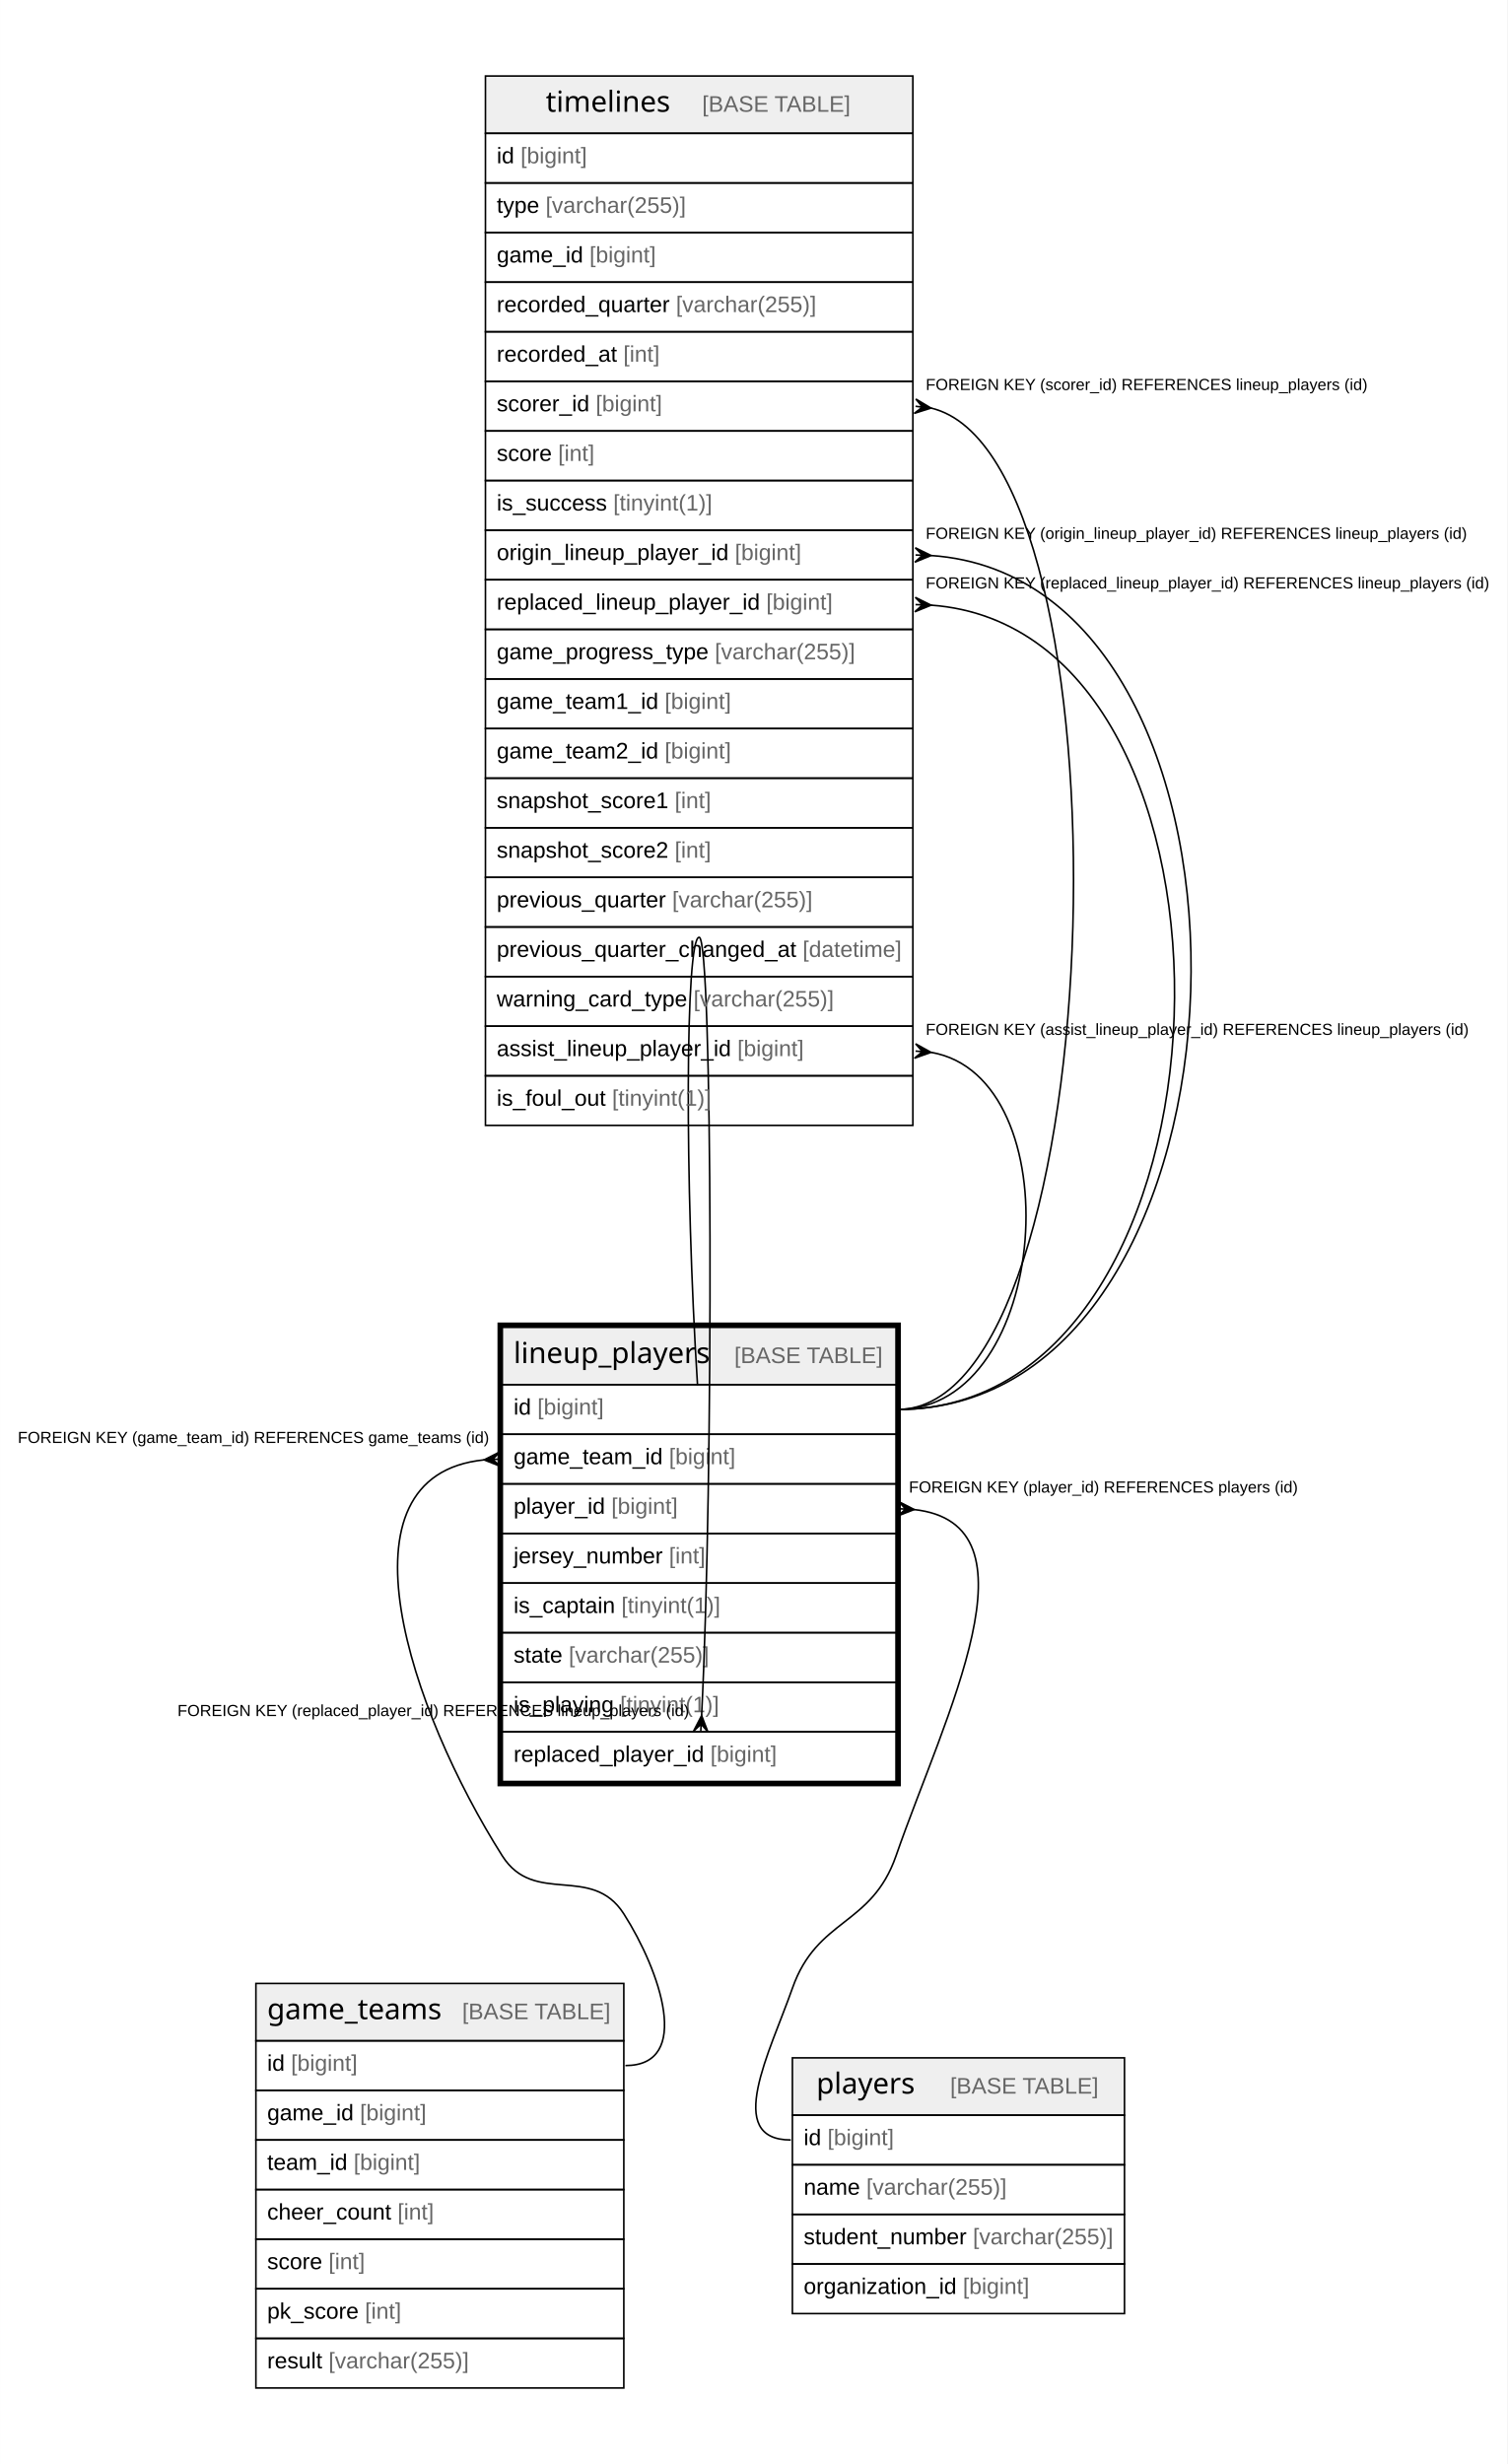
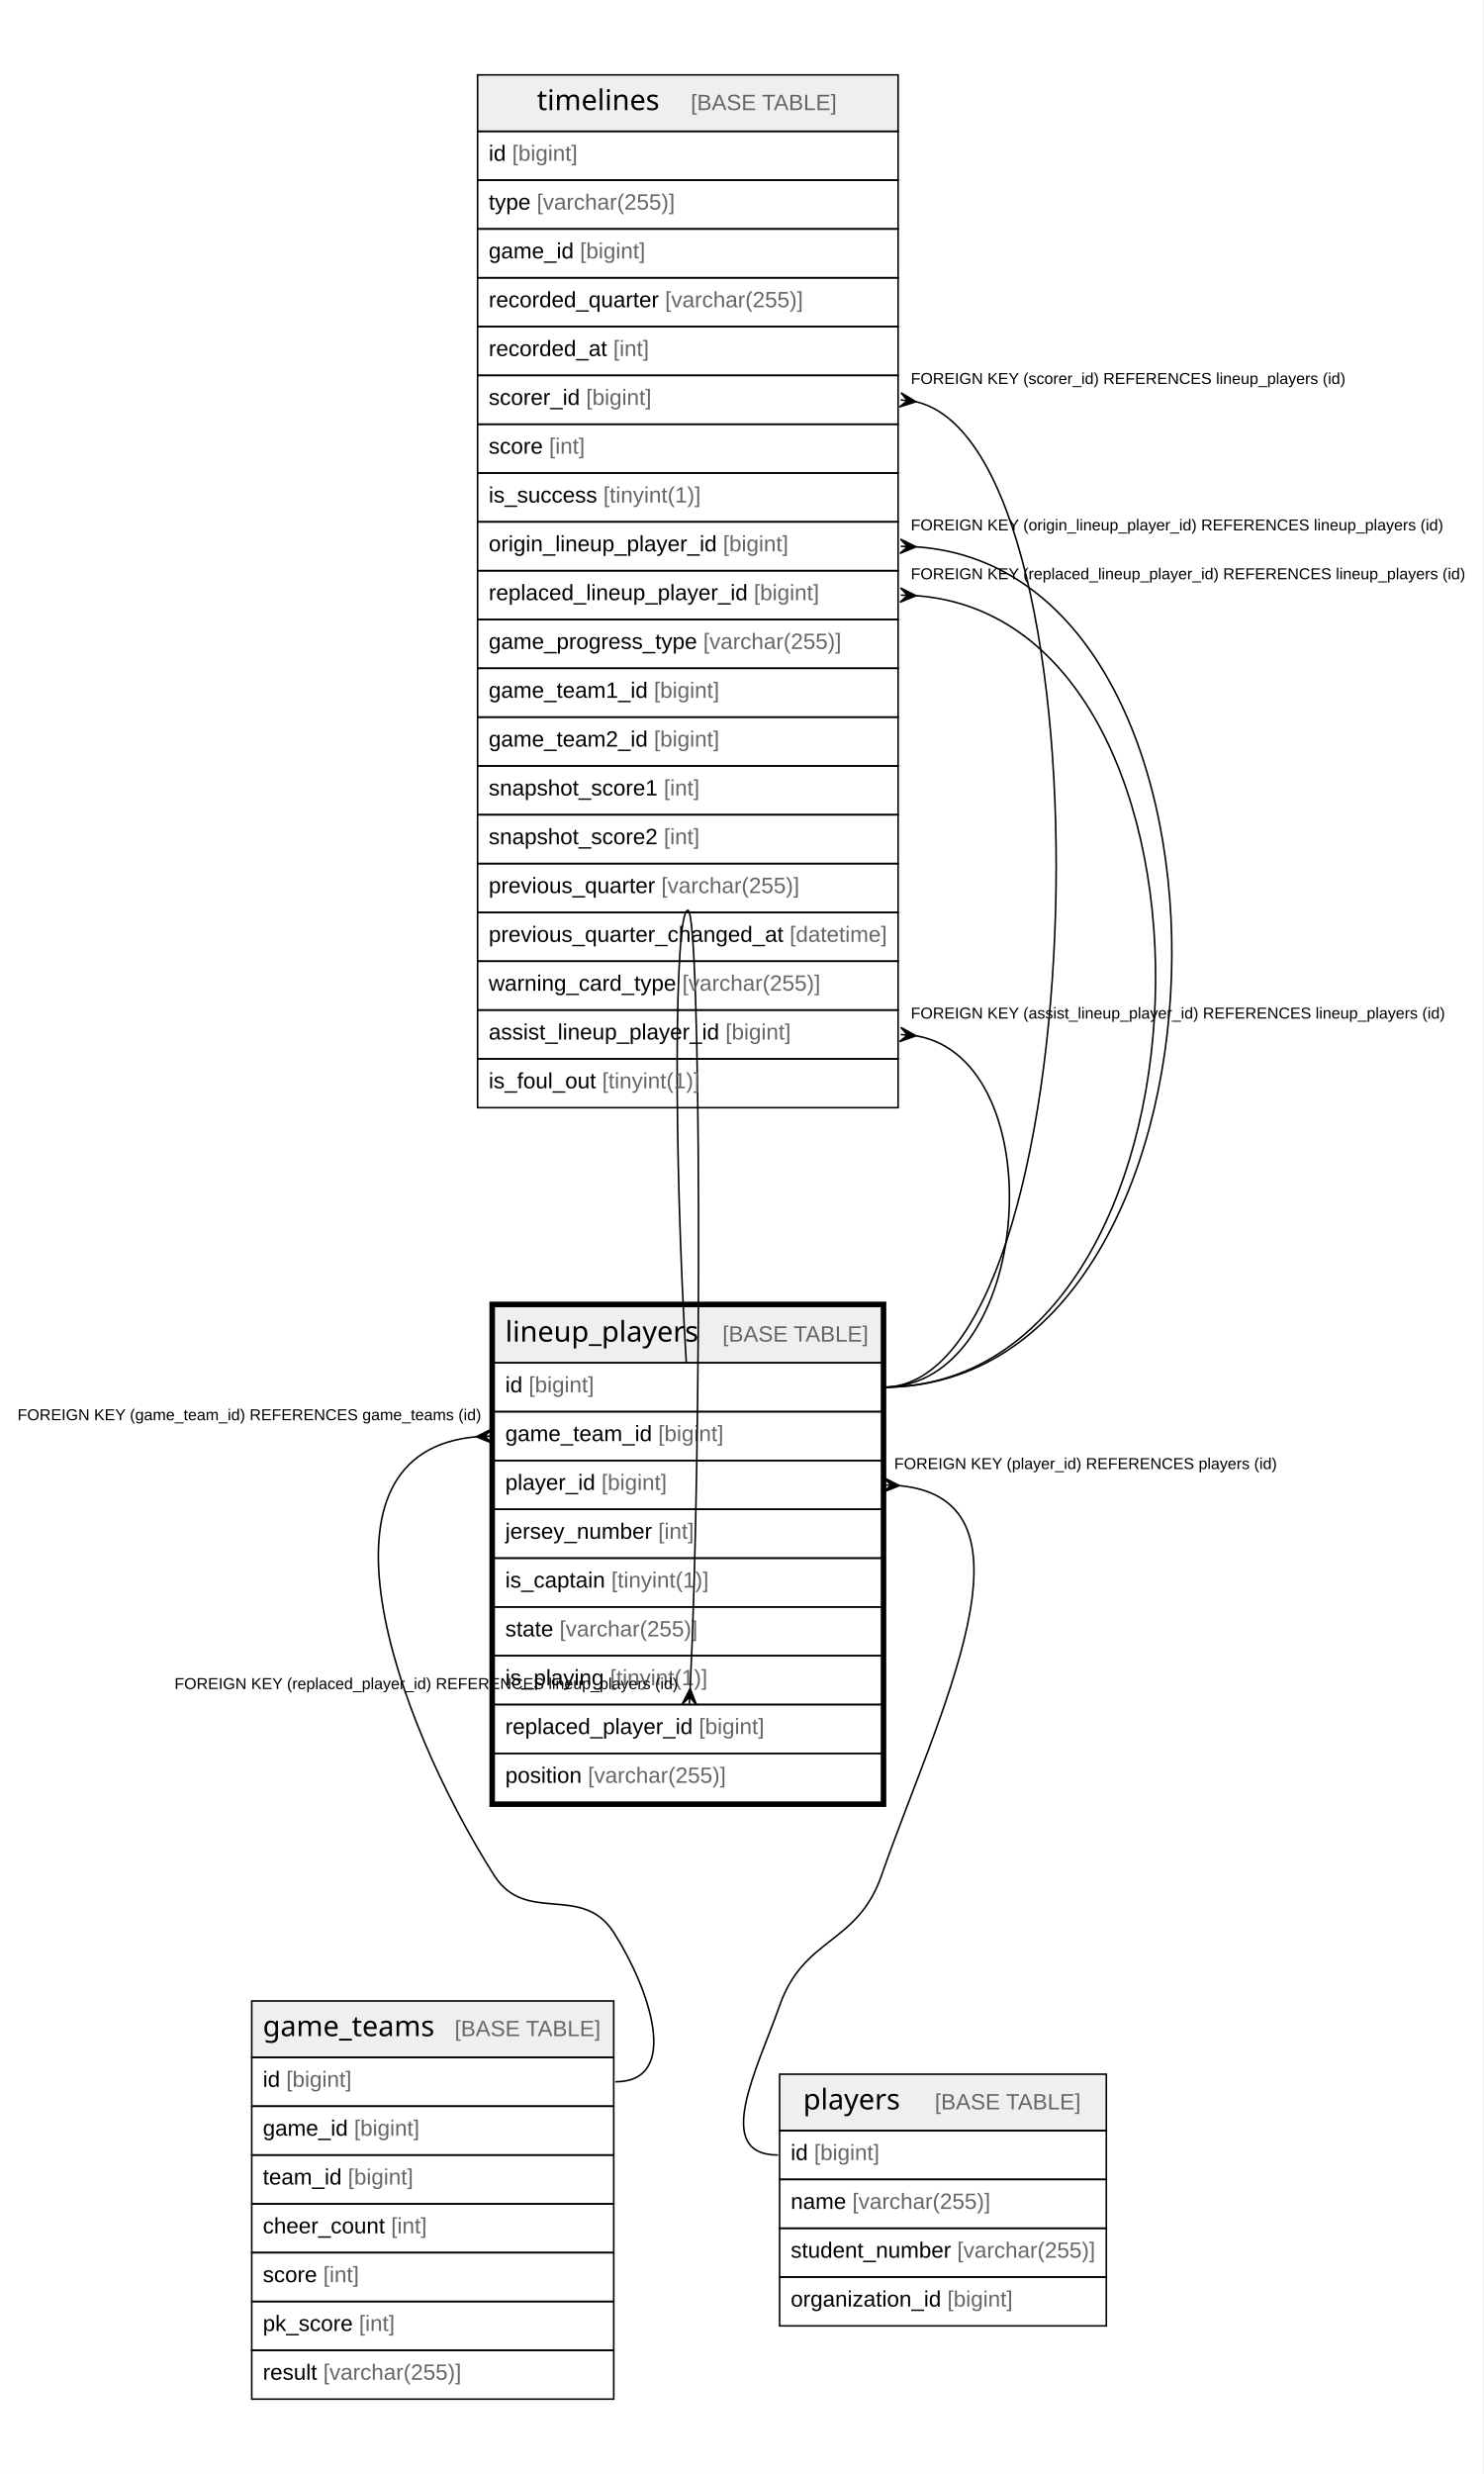
- <svg xmlns="http://www.w3.org/2000/svg" width="936pt" height="1530pt" viewBox="0.00 0.00 935.94 1530.00">
-   <g id="graph0" class="graph" transform="scale(1 1) rotate(0) translate(4 1526)">
-     <polygon fill="white" stroke="none" points="-4,4 -4,-1526 931.94,-1526 931.94,4 -4,4" />
+ <svg xmlns="http://www.w3.org/2000/svg" width="936pt" height="1561pt" viewBox="0.00 0.00 935.94 1560.80">
+   <g id="graph0" class="graph" transform="scale(1 1) rotate(0) translate(4 1556.8)">
+     <polygon fill="white" stroke="none" points="-4,4 -4,-1556.8 931.94,-1556.8 931.94,4 -4,4" />
    <g id="node1" class="node">
-       <polygon fill="#efefef" stroke="none" points="307.87,-666.2 307.87,-701.8 552.33,-701.8 552.33,-666.2 307.87,-666.2" />
-       <polygon fill="none" stroke="black" points="307.87,-666.2 307.87,-701.8 552.33,-701.8 552.33,-666.2 307.87,-666.2" />
-       <text text-anchor="start" x="314.87" y="-679.6" font-family="Arial Bold" font-size="18.00">lineup_players</text>
-       <text text-anchor="start" x="420.84" y="-679.6" font-family="Arial" font-size="14.00">    </text>
-       <text text-anchor="start" x="451.95" y="-679.6" font-family="Arial" font-size="14.00" fill="#666666">[BASE TABLE]</text>
+       <polygon fill="#efefef" stroke="none" points="307.87,-697 307.87,-732.6 552.33,-732.6 552.33,-697 307.87,-697" />
+       <polygon fill="none" stroke="black" points="307.87,-697 307.87,-732.6 552.33,-732.6 552.33,-697 307.87,-697" />
+       <text text-anchor="start" x="314.87" y="-710.4" font-family="Arial Bold" font-size="18.00">lineup_players</text>
+       <text text-anchor="start" x="420.84" y="-710.4" font-family="Arial" font-size="14.00">    </text>
+       <text text-anchor="start" x="451.95" y="-710.4" font-family="Arial" font-size="14.00" fill="#666666">[BASE TABLE]</text>
+       <polygon fill="none" stroke="black" points="307.87,-666.2 307.87,-697 552.33,-697 552.33,-666.2 307.87,-666.2" />
+       <text text-anchor="start" x="314.87" y="-678.4" font-family="Arial" font-size="14.00">id </text>
+       <text text-anchor="start" x="329.65" y="-678.4" font-family="Arial" font-size="14.00" fill="#666666">[bigint]</text>
      <polygon fill="none" stroke="black" points="307.87,-635.4 307.87,-666.2 552.33,-666.2 552.33,-635.4 307.87,-635.4" />
-       <text text-anchor="start" x="314.87" y="-647.6" font-family="Arial" font-size="14.00">id </text>
-       <text text-anchor="start" x="329.65" y="-647.6" font-family="Arial" font-size="14.00" fill="#666666">[bigint]</text>
+       <text text-anchor="start" x="314.87" y="-647.6" font-family="Arial" font-size="14.00">game_team_id </text>
+       <text text-anchor="start" x="411.37" y="-647.6" font-family="Arial" font-size="14.00" fill="#666666">[bigint]</text>
      <polygon fill="none" stroke="black" points="307.87,-604.6 307.87,-635.4 552.33,-635.4 552.33,-604.6 307.87,-604.6" />
-       <text text-anchor="start" x="314.87" y="-616.8" font-family="Arial" font-size="14.00">game_team_id </text>
-       <text text-anchor="start" x="411.37" y="-616.8" font-family="Arial" font-size="14.00" fill="#666666">[bigint]</text>
+       <text text-anchor="start" x="314.87" y="-616.8" font-family="Arial" font-size="14.00">player_id </text>
+       <text text-anchor="start" x="375.57" y="-616.8" font-family="Arial" font-size="14.00" fill="#666666">[bigint]</text>
      <polygon fill="none" stroke="black" points="307.87,-573.8 307.87,-604.6 552.33,-604.6 552.33,-573.8 307.87,-573.8" />
-       <text text-anchor="start" x="314.87" y="-586" font-family="Arial" font-size="14.00">player_id </text>
-       <text text-anchor="start" x="375.57" y="-586" font-family="Arial" font-size="14.00" fill="#666666">[bigint]</text>
+       <text text-anchor="start" x="314.87" y="-586" font-family="Arial" font-size="14.00">jersey_number </text>
+       <text text-anchor="start" x="411.36" y="-586" font-family="Arial" font-size="14.00" fill="#666666">[int]</text>
      <polygon fill="none" stroke="black" points="307.87,-543 307.87,-573.8 552.33,-573.8 552.33,-543 307.87,-543" />
-       <text text-anchor="start" x="314.87" y="-555.2" font-family="Arial" font-size="14.00">jersey_number </text>
-       <text text-anchor="start" x="411.36" y="-555.2" font-family="Arial" font-size="14.00" fill="#666666">[int]</text>
+       <text text-anchor="start" x="314.87" y="-555.2" font-family="Arial" font-size="14.00">is_captain </text>
+       <text text-anchor="start" x="381.8" y="-555.2" font-family="Arial" font-size="14.00" fill="#666666">[tinyint(1)]</text>
      <polygon fill="none" stroke="black" points="307.87,-512.2 307.87,-543 552.33,-543 552.33,-512.2 307.87,-512.2" />
-       <text text-anchor="start" x="314.87" y="-524.4" font-family="Arial" font-size="14.00">is_captain </text>
-       <text text-anchor="start" x="381.8" y="-524.4" font-family="Arial" font-size="14.00" fill="#666666">[tinyint(1)]</text>
+       <text text-anchor="start" x="314.87" y="-524.4" font-family="Arial" font-size="14.00">state </text>
+       <text text-anchor="start" x="349.11" y="-524.4" font-family="Arial" font-size="14.00" fill="#666666">[varchar(255)]</text>
      <polygon fill="none" stroke="black" points="307.87,-481.4 307.87,-512.2 552.33,-512.2 552.33,-481.4 307.87,-481.4" />
-       <text text-anchor="start" x="314.87" y="-493.6" font-family="Arial" font-size="14.00">state </text>
-       <text text-anchor="start" x="349.11" y="-493.6" font-family="Arial" font-size="14.00" fill="#666666">[varchar(255)]</text>
+       <text text-anchor="start" x="314.87" y="-493.6" font-family="Arial" font-size="14.00">is_playing </text>
+       <text text-anchor="start" x="381.02" y="-493.6" font-family="Arial" font-size="14.00" fill="#666666">[tinyint(1)]</text>
      <polygon fill="none" stroke="black" points="307.87,-450.6 307.87,-481.4 552.33,-481.4 552.33,-450.6 307.87,-450.6" />
-       <text text-anchor="start" x="314.87" y="-462.8" font-family="Arial" font-size="14.00">is_playing </text>
-       <text text-anchor="start" x="381.02" y="-462.8" font-family="Arial" font-size="14.00" fill="#666666">[tinyint(1)]</text>
+       <text text-anchor="start" x="314.87" y="-462.8" font-family="Arial" font-size="14.00">replaced_player_id </text>
+       <text text-anchor="start" x="437.06" y="-462.8" font-family="Arial" font-size="14.00" fill="#666666">[bigint]</text>
      <polygon fill="none" stroke="black" points="307.87,-419.8 307.87,-450.6 552.33,-450.6 552.33,-419.8 307.87,-419.8" />
-       <text text-anchor="start" x="314.87" y="-432" font-family="Arial" font-size="14.00">replaced_player_id </text>
-       <text text-anchor="start" x="437.06" y="-432" font-family="Arial" font-size="14.00" fill="#666666">[bigint]</text>
-       <polygon fill="none" stroke="black" stroke-width="3" points="306.37,-418.3 306.37,-703.3 553.83,-703.3 553.83,-418.3 306.37,-418.3" />
+       <text text-anchor="start" x="314.87" y="-432" font-family="Arial" font-size="14.00">position </text>
+       <text text-anchor="start" x="367.01" y="-432" font-family="Arial" font-size="14.00" fill="#666666">[varchar(255)]</text>
+       <polygon fill="none" stroke="black" stroke-width="3" points="306.37,-418.3 306.37,-734.1 553.83,-734.1 553.83,-418.3 306.37,-418.3" />
    </g>
    <g id="edge1" class="edge">
-       <path fill="none" stroke="black" d="M431.61,-460.64C439.06,-607.06 438.56,-944 430.1,-944 421.45,-944 421.11,-791.21 429.08,-665.93" />
-       <polygon fill="black" stroke="black" points="431.62,-460.75 435.57,-450.53 431.33,-455.43 431.1,-451.1 431.1,-451.1 431.1,-451.1 431.33,-455.43 426.59,-451.01 431.62,-460.75" />
-       <text text-anchor="start" x="106.16" y="-460.43" font-family="Arial" font-size="10.00">FOREIGN KEY (replaced_player_id) REFERENCES lineup_players (id)</text>
+       <path fill="none" stroke="black" d="M431.54,-491.35C439.07,-643.51 438.58,-982.5 430.1,-982.5 421.43,-982.5 421.11,-829.09 429.13,-696.79" />
+       <polygon fill="black" stroke="black" points="431.55,-491.49 435.52,-481.27 431.27,-486.16 431.05,-481.84 431.05,-481.84 431.05,-481.84 431.27,-486.16 426.54,-481.74 431.55,-491.49" />
+       <text text-anchor="start" x="106.12" y="-491.17" font-family="Arial" font-size="10.00">FOREIGN KEY (replaced_player_id) REFERENCES lineup_players (id)</text>
    </g>
    <g id="node3" class="node">
      <polygon fill="#efefef" stroke="none" points="154.87,-258.8 154.87,-294.4 383.32,-294.4 383.32,-258.8 154.87,-258.8" />
      <polygon fill="none" stroke="black" points="154.87,-258.8 154.87,-294.4 383.32,-294.4 383.32,-258.8 154.87,-258.8" />
      <text text-anchor="start" x="161.87" y="-272.2" font-family="Arial Bold" font-size="18.00">game_teams</text>
      <text text-anchor="start" x="251.83" y="-272.2" font-family="Arial" font-size="14.00">    </text>
      <text text-anchor="start" x="282.95" y="-272.2" font-family="Arial" font-size="14.00" fill="#666666">[BASE TABLE]</text>
      <polygon fill="none" stroke="black" points="154.87,-228 154.87,-258.8 383.32,-258.8 383.32,-228 154.87,-228" />
      <text text-anchor="start" x="161.87" y="-240.2" font-family="Arial" font-size="14.00">id </text>
      <text text-anchor="start" x="176.65" y="-240.2" font-family="Arial" font-size="14.00" fill="#666666">[bigint]</text>
      <polygon fill="none" stroke="black" points="154.87,-197.2 154.87,-228 383.32,-228 383.32,-197.2 154.87,-197.2" />
      <text text-anchor="start" x="161.87" y="-209.4" font-family="Arial" font-size="14.00">game_id </text>
      <text text-anchor="start" x="219.46" y="-209.4" font-family="Arial" font-size="14.00" fill="#666666">[bigint]</text>
      <polygon fill="none" stroke="black" points="154.87,-166.4 154.87,-197.2 383.32,-197.2 383.32,-166.4 154.87,-166.4" />
      <text text-anchor="start" x="161.87" y="-178.6" font-family="Arial" font-size="14.00">team_id </text>
      <text text-anchor="start" x="215.56" y="-178.6" font-family="Arial" font-size="14.00" fill="#666666">[bigint]</text>
      <polygon fill="none" stroke="black" points="154.87,-135.6 154.87,-166.4 383.32,-166.4 383.32,-135.6 154.87,-135.6" />
      <text text-anchor="start" x="161.87" y="-147.8" font-family="Arial" font-size="14.00">cheer_count </text>
      <text text-anchor="start" x="242.81" y="-147.8" font-family="Arial" font-size="14.00" fill="#666666">[int]</text>
      <polygon fill="none" stroke="black" points="154.87,-104.8 154.87,-135.6 383.32,-135.6 383.32,-104.8 154.87,-104.8" />
      <text text-anchor="start" x="161.87" y="-117" font-family="Arial" font-size="14.00">score </text>
      <text text-anchor="start" x="199.99" y="-117" font-family="Arial" font-size="14.00" fill="#666666">[int]</text>
      <polygon fill="none" stroke="black" points="154.87,-74 154.87,-104.8 383.32,-104.8 383.32,-74 154.87,-74" />
      <text text-anchor="start" x="161.87" y="-86.2" font-family="Arial" font-size="14.00">pk_score </text>
      <text text-anchor="start" x="222.56" y="-86.2" font-family="Arial" font-size="14.00" fill="#666666">[int]</text>
      <polygon fill="none" stroke="black" points="154.87,-43.2 154.87,-74 383.32,-74 383.32,-43.2 154.87,-43.2" />
      <text text-anchor="start" x="161.87" y="-55.4" font-family="Arial" font-size="14.00">result </text>
      <text text-anchor="start" x="199.99" y="-55.4" font-family="Arial" font-size="14.00" fill="#666666">[varchar(255)]</text>
    </g>
    <g id="edge6" class="edge">
-       <path fill="none" stroke="black" d="M296.49,-619.5C200.81,-609.85 251.19,-463.03 307.87,-373.6 327.76,-342.21 363.33,-368.92 383.32,-337.6 405.85,-302.31 426.19,-243.4 384.32,-243.4" />
-       <polygon fill="black" stroke="black" points="296.54,-619.5 306.32,-624.48 301.87,-619.76 306.2,-619.97 306.2,-619.97 306.2,-619.97 301.87,-619.76 306.75,-615.49 296.54,-619.5" />
-       <text text-anchor="start" x="7" y="-630" font-family="Arial" font-size="10.00">FOREIGN KEY (game_team_id) REFERENCES game_teams (id)</text>
+       <path fill="none" stroke="black" d="M296.5,-650.36C187.09,-640.72 243.87,-474.63 307.87,-373.6 327.75,-342.21 363.33,-368.92 383.32,-337.6 405.85,-302.31 426.19,-243.4 384.32,-243.4" />
+       <polygon fill="black" stroke="black" points="296.54,-650.36 306.34,-655.28 301.87,-650.59 306.2,-650.77 306.2,-650.77 306.2,-650.77 301.87,-650.59 306.72,-646.29 296.54,-650.36" />
+       <text text-anchor="start" x="7" y="-660.8" font-family="Arial" font-size="10.00">FOREIGN KEY (game_team_id) REFERENCES game_teams (id)</text>
    </g>
    <g id="node4" class="node">
      <polygon fill="#efefef" stroke="none" points="487.99,-212.6 487.99,-248.2 694.2,-248.2 694.2,-212.6 487.99,-212.6" />
      <polygon fill="none" stroke="black" points="487.99,-212.6 487.99,-248.2 694.2,-248.2 694.2,-212.6 487.99,-212.6" />
      <text text-anchor="start" x="502.86" y="-226" font-family="Arial Bold" font-size="18.00">players</text>
      <text text-anchor="start" x="554.84" y="-226" font-family="Arial" font-size="14.00">    </text>
      <text text-anchor="start" x="585.96" y="-226" font-family="Arial" font-size="14.00" fill="#666666">[BASE TABLE]</text>
      <polygon fill="none" stroke="black" points="487.99,-181.8 487.99,-212.6 694.2,-212.6 694.2,-181.8 487.99,-181.8" />
      <text text-anchor="start" x="494.99" y="-194" font-family="Arial" font-size="14.00">id </text>
      <text text-anchor="start" x="509.78" y="-194" font-family="Arial" font-size="14.00" fill="#666666">[bigint]</text>
      <polygon fill="none" stroke="black" points="487.99,-151 487.99,-181.8 694.2,-181.8 694.2,-151 487.99,-151" />
      <text text-anchor="start" x="494.99" y="-163.2" font-family="Arial" font-size="14.00">name </text>
      <text text-anchor="start" x="533.9" y="-163.2" font-family="Arial" font-size="14.00" fill="#666666">[varchar(255)]</text>
      <polygon fill="none" stroke="black" points="487.99,-120.2 487.99,-151 694.2,-151 694.2,-120.2 487.99,-120.2" />
      <text text-anchor="start" x="494.99" y="-132.4" font-family="Arial" font-size="14.00">student_number </text>
      <text text-anchor="start" x="600.06" y="-132.4" font-family="Arial" font-size="14.00" fill="#666666">[varchar(255)]</text>
      <polygon fill="none" stroke="black" points="487.99,-89.4 487.99,-120.2 694.2,-120.2 694.2,-89.4 487.99,-89.4" />
      <text text-anchor="start" x="494.99" y="-101.6" font-family="Arial" font-size="14.00">organization_id </text>
      <text text-anchor="start" x="593.84" y="-101.6" font-family="Arial" font-size="14.00" fill="#666666">[bigint]</text>
    </g>
    <g id="edge7" class="edge">
-       <path fill="none" stroke="black" d="M563.34,-588.69C644.34,-579.96 582.6,-460.76 552.33,-373.6 537.1,-329.78 503.34,-335.18 487.99,-291.4 474.13,-251.89 445.12,-197.2 486.99,-197.2" />
-       <polygon fill="black" stroke="black" points="563.65,-588.68 553.43,-584.69 558.32,-588.95 553.99,-589.17 553.99,-589.17 553.99,-589.17 558.32,-588.95 553.89,-593.68 563.65,-588.68" />
-       <text text-anchor="start" x="560.33" y="-599.2" font-family="Arial" font-size="10.00">FOREIGN KEY (player_id) REFERENCES players (id)</text>
+       <path fill="none" stroke="black" d="M563.63,-619.53C657.93,-610.55 587.04,-473.62 552.33,-373.6 537.11,-329.77 503.34,-335.18 487.99,-291.4 474.13,-251.89 445.12,-197.2 486.99,-197.2" />
+       <polygon fill="black" stroke="black" points="563.65,-619.53 553.46,-615.49 558.32,-619.77 553.99,-619.97 553.99,-619.97 553.99,-619.97 558.32,-619.77 553.86,-624.48 563.65,-619.53" />
+       <text text-anchor="start" x="560.33" y="-630" font-family="Arial" font-size="10.00">FOREIGN KEY (player_id) REFERENCES players (id)</text>
    </g>
    <g id="node2" class="node">
-       <polygon fill="#efefef" stroke="none" points="297.4,-1443.2 297.4,-1478.8 562.79,-1478.8 562.79,-1443.2 297.4,-1443.2" />
-       <polygon fill="none" stroke="black" points="297.4,-1443.2 297.4,-1478.8 562.79,-1478.8 562.79,-1443.2 297.4,-1443.2" />
-       <text text-anchor="start" x="334.86" y="-1456.6" font-family="Arial Bold" font-size="18.00">timelines</text>
-       <text text-anchor="start" x="400.85" y="-1456.6" font-family="Arial" font-size="14.00">    </text>
-       <text text-anchor="start" x="431.96" y="-1456.6" font-family="Arial" font-size="14.00" fill="#666666">[BASE TABLE]</text>
+       <polygon fill="#efefef" stroke="none" points="297.4,-1474 297.4,-1509.6 562.79,-1509.6 562.79,-1474 297.4,-1474" />
+       <polygon fill="none" stroke="black" points="297.4,-1474 297.4,-1509.6 562.79,-1509.6 562.79,-1474 297.4,-1474" />
+       <text text-anchor="start" x="334.86" y="-1487.4" font-family="Arial Bold" font-size="18.00">timelines</text>
+       <text text-anchor="start" x="400.85" y="-1487.4" font-family="Arial" font-size="14.00">    </text>
+       <text text-anchor="start" x="431.96" y="-1487.4" font-family="Arial" font-size="14.00" fill="#666666">[BASE TABLE]</text>
+       <polygon fill="none" stroke="black" points="297.4,-1443.2 297.4,-1474 562.79,-1474 562.79,-1443.2 297.4,-1443.2" />
+       <text text-anchor="start" x="304.4" y="-1455.4" font-family="Arial" font-size="14.00">id </text>
+       <text text-anchor="start" x="319.19" y="-1455.4" font-family="Arial" font-size="14.00" fill="#666666">[bigint]</text>
      <polygon fill="none" stroke="black" points="297.4,-1412.4 297.4,-1443.2 562.79,-1443.2 562.79,-1412.4 297.4,-1412.4" />
-       <text text-anchor="start" x="304.4" y="-1424.6" font-family="Arial" font-size="14.00">id </text>
-       <text text-anchor="start" x="319.19" y="-1424.6" font-family="Arial" font-size="14.00" fill="#666666">[bigint]</text>
+       <text text-anchor="start" x="304.4" y="-1424.6" font-family="Arial" font-size="14.00">type </text>
+       <text text-anchor="start" x="334.75" y="-1424.6" font-family="Arial" font-size="14.00" fill="#666666">[varchar(255)]</text>
      <polygon fill="none" stroke="black" points="297.4,-1381.6 297.4,-1412.4 562.79,-1412.4 562.79,-1381.6 297.4,-1381.6" />
-       <text text-anchor="start" x="304.4" y="-1393.8" font-family="Arial" font-size="14.00">type </text>
-       <text text-anchor="start" x="334.75" y="-1393.8" font-family="Arial" font-size="14.00" fill="#666666">[varchar(255)]</text>
+       <text text-anchor="start" x="304.4" y="-1393.8" font-family="Arial" font-size="14.00">game_id </text>
+       <text text-anchor="start" x="361.99" y="-1393.8" font-family="Arial" font-size="14.00" fill="#666666">[bigint]</text>
      <polygon fill="none" stroke="black" points="297.4,-1350.8 297.4,-1381.6 562.79,-1381.6 562.79,-1350.8 297.4,-1350.8" />
-       <text text-anchor="start" x="304.4" y="-1363" font-family="Arial" font-size="14.00">game_id </text>
-       <text text-anchor="start" x="361.99" y="-1363" font-family="Arial" font-size="14.00" fill="#666666">[bigint]</text>
+       <text text-anchor="start" x="304.4" y="-1363" font-family="Arial" font-size="14.00">recorded_quarter </text>
+       <text text-anchor="start" x="415.69" y="-1363" font-family="Arial" font-size="14.00" fill="#666666">[varchar(255)]</text>
      <polygon fill="none" stroke="black" points="297.4,-1320 297.4,-1350.8 562.79,-1350.8 562.79,-1320 297.4,-1320" />
-       <text text-anchor="start" x="304.4" y="-1332.2" font-family="Arial" font-size="14.00">recorded_quarter </text>
-       <text text-anchor="start" x="415.69" y="-1332.2" font-family="Arial" font-size="14.00" fill="#666666">[varchar(255)]</text>
+       <text text-anchor="start" x="304.4" y="-1332.2" font-family="Arial" font-size="14.00">recorded_at </text>
+       <text text-anchor="start" x="383.01" y="-1332.2" font-family="Arial" font-size="14.00" fill="#666666">[int]</text>
      <polygon fill="none" stroke="black" points="297.4,-1289.2 297.4,-1320 562.79,-1320 562.79,-1289.2 297.4,-1289.2" />
-       <text text-anchor="start" x="304.4" y="-1301.4" font-family="Arial" font-size="14.00">recorded_at </text>
-       <text text-anchor="start" x="383.01" y="-1301.4" font-family="Arial" font-size="14.00" fill="#666666">[int]</text>
+       <text text-anchor="start" x="304.4" y="-1301.4" font-family="Arial" font-size="14.00">scorer_id </text>
+       <text text-anchor="start" x="365.87" y="-1301.4" font-family="Arial" font-size="14.00" fill="#666666">[bigint]</text>
      <polygon fill="none" stroke="black" points="297.4,-1258.4 297.4,-1289.2 562.79,-1289.2 562.79,-1258.4 297.4,-1258.4" />
-       <text text-anchor="start" x="304.4" y="-1270.6" font-family="Arial" font-size="14.00">scorer_id </text>
-       <text text-anchor="start" x="365.87" y="-1270.6" font-family="Arial" font-size="14.00" fill="#666666">[bigint]</text>
+       <text text-anchor="start" x="304.4" y="-1270.6" font-family="Arial" font-size="14.00">score </text>
+       <text text-anchor="start" x="342.52" y="-1270.6" font-family="Arial" font-size="14.00" fill="#666666">[int]</text>
      <polygon fill="none" stroke="black" points="297.4,-1227.6 297.4,-1258.4 562.79,-1258.4 562.79,-1227.6 297.4,-1227.6" />
-       <text text-anchor="start" x="304.4" y="-1239.8" font-family="Arial" font-size="14.00">score </text>
-       <text text-anchor="start" x="342.52" y="-1239.8" font-family="Arial" font-size="14.00" fill="#666666">[int]</text>
+       <text text-anchor="start" x="304.4" y="-1239.8" font-family="Arial" font-size="14.00">is_success </text>
+       <text text-anchor="start" x="376.76" y="-1239.8" font-family="Arial" font-size="14.00" fill="#666666">[tinyint(1)]</text>
      <polygon fill="none" stroke="black" points="297.4,-1196.8 297.4,-1227.6 562.79,-1227.6 562.79,-1196.8 297.4,-1196.8" />
-       <text text-anchor="start" x="304.4" y="-1209" font-family="Arial" font-size="14.00">is_success </text>
-       <text text-anchor="start" x="376.76" y="-1209" font-family="Arial" font-size="14.00" fill="#666666">[tinyint(1)]</text>
+       <text text-anchor="start" x="304.4" y="-1209" font-family="Arial" font-size="14.00">origin_lineup_player_id </text>
+       <text text-anchor="start" x="452.28" y="-1209" font-family="Arial" font-size="14.00" fill="#666666">[bigint]</text>
      <polygon fill="none" stroke="black" points="297.4,-1166 297.4,-1196.8 562.79,-1196.8 562.79,-1166 297.4,-1166" />
-       <text text-anchor="start" x="304.4" y="-1178.2" font-family="Arial" font-size="14.00">origin_lineup_player_id </text>
-       <text text-anchor="start" x="452.28" y="-1178.2" font-family="Arial" font-size="14.00" fill="#666666">[bigint]</text>
+       <text text-anchor="start" x="304.4" y="-1178.2" font-family="Arial" font-size="14.00">replaced_lineup_player_id </text>
+       <text text-anchor="start" x="471.74" y="-1178.2" font-family="Arial" font-size="14.00" fill="#666666">[bigint]</text>
      <polygon fill="none" stroke="black" points="297.4,-1135.2 297.4,-1166 562.79,-1166 562.79,-1135.2 297.4,-1135.2" />
-       <text text-anchor="start" x="304.4" y="-1147.4" font-family="Arial" font-size="14.00">replaced_lineup_player_id </text>
-       <text text-anchor="start" x="471.74" y="-1147.4" font-family="Arial" font-size="14.00" fill="#666666">[bigint]</text>
+       <text text-anchor="start" x="304.4" y="-1147.4" font-family="Arial" font-size="14.00">game_progress_type </text>
+       <text text-anchor="start" x="439.81" y="-1147.4" font-family="Arial" font-size="14.00" fill="#666666">[varchar(255)]</text>
      <polygon fill="none" stroke="black" points="297.4,-1104.4 297.4,-1135.2 562.79,-1135.2 562.79,-1104.4 297.4,-1104.4" />
-       <text text-anchor="start" x="304.4" y="-1116.6" font-family="Arial" font-size="14.00">game_progress_type </text>
-       <text text-anchor="start" x="439.81" y="-1116.6" font-family="Arial" font-size="14.00" fill="#666666">[varchar(255)]</text>
+       <text text-anchor="start" x="304.4" y="-1116.6" font-family="Arial" font-size="14.00">game_team1_id </text>
+       <text text-anchor="start" x="408.69" y="-1116.6" font-family="Arial" font-size="14.00" fill="#666666">[bigint]</text>
      <polygon fill="none" stroke="black" points="297.4,-1073.6 297.4,-1104.4 562.79,-1104.4 562.79,-1073.6 297.4,-1073.6" />
-       <text text-anchor="start" x="304.4" y="-1085.8" font-family="Arial" font-size="14.00">game_team1_id </text>
+       <text text-anchor="start" x="304.4" y="-1085.8" font-family="Arial" font-size="14.00">game_team2_id </text>
      <text text-anchor="start" x="408.69" y="-1085.8" font-family="Arial" font-size="14.00" fill="#666666">[bigint]</text>
      <polygon fill="none" stroke="black" points="297.4,-1042.8 297.4,-1073.6 562.79,-1073.6 562.79,-1042.8 297.4,-1042.8" />
-       <text text-anchor="start" x="304.4" y="-1055" font-family="Arial" font-size="14.00">game_team2_id </text>
-       <text text-anchor="start" x="408.69" y="-1055" font-family="Arial" font-size="14.00" fill="#666666">[bigint]</text>
+       <text text-anchor="start" x="304.4" y="-1055" font-family="Arial" font-size="14.00">snapshot_score1 </text>
+       <text text-anchor="start" x="414.92" y="-1055" font-family="Arial" font-size="14.00" fill="#666666">[int]</text>
      <polygon fill="none" stroke="black" points="297.4,-1012 297.4,-1042.8 562.79,-1042.8 562.79,-1012 297.4,-1012" />
-       <text text-anchor="start" x="304.4" y="-1024.2" font-family="Arial" font-size="14.00">snapshot_score1 </text>
+       <text text-anchor="start" x="304.4" y="-1024.2" font-family="Arial" font-size="14.00">snapshot_score2 </text>
      <text text-anchor="start" x="414.92" y="-1024.2" font-family="Arial" font-size="14.00" fill="#666666">[int]</text>
      <polygon fill="none" stroke="black" points="297.4,-981.2 297.4,-1012 562.79,-1012 562.79,-981.2 297.4,-981.2" />
-       <text text-anchor="start" x="304.4" y="-993.4" font-family="Arial" font-size="14.00">snapshot_score2 </text>
-       <text text-anchor="start" x="414.92" y="-993.4" font-family="Arial" font-size="14.00" fill="#666666">[int]</text>
+       <text text-anchor="start" x="304.4" y="-993.4" font-family="Arial" font-size="14.00">previous_quarter </text>
+       <text text-anchor="start" x="413.35" y="-993.4" font-family="Arial" font-size="14.00" fill="#666666">[varchar(255)]</text>
      <polygon fill="none" stroke="black" points="297.4,-950.4 297.4,-981.2 562.79,-981.2 562.79,-950.4 297.4,-950.4" />
-       <text text-anchor="start" x="304.4" y="-962.6" font-family="Arial" font-size="14.00">previous_quarter </text>
-       <text text-anchor="start" x="413.35" y="-962.6" font-family="Arial" font-size="14.00" fill="#666666">[varchar(255)]</text>
+       <text text-anchor="start" x="304.4" y="-962.6" font-family="Arial" font-size="14.00">previous_quarter_changed_at </text>
+       <text text-anchor="start" x="494.32" y="-962.6" font-family="Arial" font-size="14.00" fill="#666666">[datetime]</text>
      <polygon fill="none" stroke="black" points="297.4,-919.6 297.4,-950.4 562.79,-950.4 562.79,-919.6 297.4,-919.6" />
-       <text text-anchor="start" x="304.4" y="-931.8" font-family="Arial" font-size="14.00">previous_quarter_changed_at </text>
-       <text text-anchor="start" x="494.32" y="-931.8" font-family="Arial" font-size="14.00" fill="#666666">[datetime]</text>
+       <text text-anchor="start" x="304.4" y="-931.8" font-family="Arial" font-size="14.00">warning_card_type </text>
+       <text text-anchor="start" x="426.59" y="-931.8" font-family="Arial" font-size="14.00" fill="#666666">[varchar(255)]</text>
      <polygon fill="none" stroke="black" points="297.4,-888.8 297.4,-919.6 562.79,-919.6 562.79,-888.8 297.4,-888.8" />
-       <text text-anchor="start" x="304.4" y="-901" font-family="Arial" font-size="14.00">warning_card_type </text>
-       <text text-anchor="start" x="426.59" y="-901" font-family="Arial" font-size="14.00" fill="#666666">[varchar(255)]</text>
+       <text text-anchor="start" x="304.4" y="-901" font-family="Arial" font-size="14.00">assist_lineup_player_id </text>
+       <text text-anchor="start" x="453.83" y="-901" font-family="Arial" font-size="14.00" fill="#666666">[bigint]</text>
      <polygon fill="none" stroke="black" points="297.4,-858 297.4,-888.8 562.79,-888.8 562.79,-858 297.4,-858" />
-       <text text-anchor="start" x="304.4" y="-870.2" font-family="Arial" font-size="14.00">assist_lineup_player_id </text>
-       <text text-anchor="start" x="453.83" y="-870.2" font-family="Arial" font-size="14.00" fill="#666666">[bigint]</text>
-       <polygon fill="none" stroke="black" points="297.4,-827.2 297.4,-858 562.79,-858 562.79,-827.2 297.4,-827.2" />
-       <text text-anchor="start" x="304.4" y="-839.4" font-family="Arial" font-size="14.00">is_foul_out </text>
-       <text text-anchor="start" x="376.01" y="-839.4" font-family="Arial" font-size="14.00" fill="#666666">[tinyint(1)]</text>
+       <text text-anchor="start" x="304.4" y="-870.2" font-family="Arial" font-size="14.00">is_foul_out </text>
+       <text text-anchor="start" x="376.01" y="-870.2" font-family="Arial" font-size="14.00" fill="#666666">[tinyint(1)]</text>
    </g>
    <g id="edge2" class="edge">
-       <path fill="none" stroke="black" d="M574.1,-872.55C661.96,-857.6 648.79,-650.8 553.33,-650.8" />
-       <polygon fill="black" stroke="black" points="574.09,-872.55 563.75,-868.89 568.77,-872.99 564.46,-873.34 564.46,-873.34 564.46,-873.34 568.77,-872.99 564.5,-877.86 574.09,-872.55" />
-       <text text-anchor="start" x="570.79" y="-883.4" font-family="Arial" font-size="10.00">FOREIGN KEY (assist_lineup_player_id) REFERENCES lineup_players (id)</text>
+       <path fill="none" stroke="black" d="M574.1,-903.35C661.96,-888.4 648.79,-681.6 553.33,-681.6" />
+       <polygon fill="black" stroke="black" points="574.09,-903.35 563.75,-899.69 568.77,-903.79 564.46,-904.14 564.46,-904.14 564.46,-904.14 568.77,-903.79 564.5,-908.66 574.09,-903.35" />
+       <text text-anchor="start" x="570.79" y="-914.2" font-family="Arial" font-size="10.00">FOREIGN KEY (assist_lineup_player_id) REFERENCES lineup_players (id)</text>
    </g>
    <g id="edge3" class="edge">
-       <path fill="none" stroke="black" d="M574.05,-1272.62C701.64,-1242.56 688.27,-650.8 553.33,-650.8" />
-       <polygon fill="black" stroke="black" points="574.06,-1272.61 563.61,-1269.29 568.76,-1273.23 564.46,-1273.72 564.46,-1273.72 564.46,-1273.72 568.76,-1273.23 564.64,-1278.23 574.06,-1272.61" />
-       <text text-anchor="start" x="570.79" y="-1283.8" font-family="Arial" font-size="10.00">FOREIGN KEY (scorer_id) REFERENCES lineup_players (id)</text>
+       <path fill="none" stroke="black" d="M574.05,-1303.42C701.64,-1273.36 688.27,-681.6 553.33,-681.6" />
+       <polygon fill="black" stroke="black" points="574.06,-1303.41 563.61,-1300.09 568.76,-1304.03 564.46,-1304.52 564.46,-1304.52 564.46,-1304.52 568.76,-1304.03 564.64,-1309.03 574.06,-1303.41" />
+       <text text-anchor="start" x="570.79" y="-1314.6" font-family="Arial" font-size="10.00">FOREIGN KEY (scorer_id) REFERENCES lineup_players (id)</text>
    </g>
    <g id="edge4" class="edge">
-       <path fill="none" stroke="black" d="M574,-1181.06C799.3,-1165.97 785.74,-650.8 553.33,-650.8" />
-       <polygon fill="black" stroke="black" points="574.12,-1181.06 563.98,-1176.89 568.79,-1181.23 564.46,-1181.38 564.46,-1181.38 564.46,-1181.38 568.79,-1181.23 564.27,-1185.89 574.12,-1181.06" />
-       <text text-anchor="start" x="570.79" y="-1191.4" font-family="Arial" font-size="10.00">FOREIGN KEY (origin_lineup_player_id) REFERENCES lineup_players (id)</text>
+       <path fill="none" stroke="black" d="M574,-1211.86C799.3,-1196.77 785.74,-681.6 553.33,-681.6" />
+       <polygon fill="black" stroke="black" points="574.12,-1211.86 563.98,-1207.69 568.79,-1212.03 564.46,-1212.18 564.46,-1212.18 564.46,-1212.18 568.79,-1212.03 564.27,-1216.69 574.12,-1211.86" />
+       <text text-anchor="start" x="570.79" y="-1222.2" font-family="Arial" font-size="10.00">FOREIGN KEY (origin_lineup_player_id) REFERENCES lineup_players (id)</text>
    </g>
    <g id="edge5" class="edge">
-       <path fill="none" stroke="black" d="M574.04,-1150.24C785.59,-1135.1 772.04,-650.8 553.33,-650.8" />
-       <polygon fill="black" stroke="black" points="574.12,-1150.23 563.97,-1146.09 568.79,-1150.42 564.46,-1150.58 564.46,-1150.58 564.46,-1150.58 568.79,-1150.42 564.28,-1155.09 574.12,-1150.23" />
-       <text text-anchor="start" x="570.79" y="-1160.6" font-family="Arial" font-size="10.00">FOREIGN KEY (replaced_lineup_player_id) REFERENCES lineup_players (id)</text>
+       <path fill="none" stroke="black" d="M574.04,-1181.04C785.59,-1165.9 772.04,-681.6 553.33,-681.6" />
+       <polygon fill="black" stroke="black" points="574.12,-1181.03 563.97,-1176.89 568.79,-1181.22 564.46,-1181.38 564.46,-1181.38 564.46,-1181.38 568.79,-1181.22 564.28,-1185.89 574.12,-1181.03" />
+       <text text-anchor="start" x="570.79" y="-1191.4" font-family="Arial" font-size="10.00">FOREIGN KEY (replaced_lineup_player_id) REFERENCES lineup_players (id)</text>
    </g>
  </g>
</svg>
